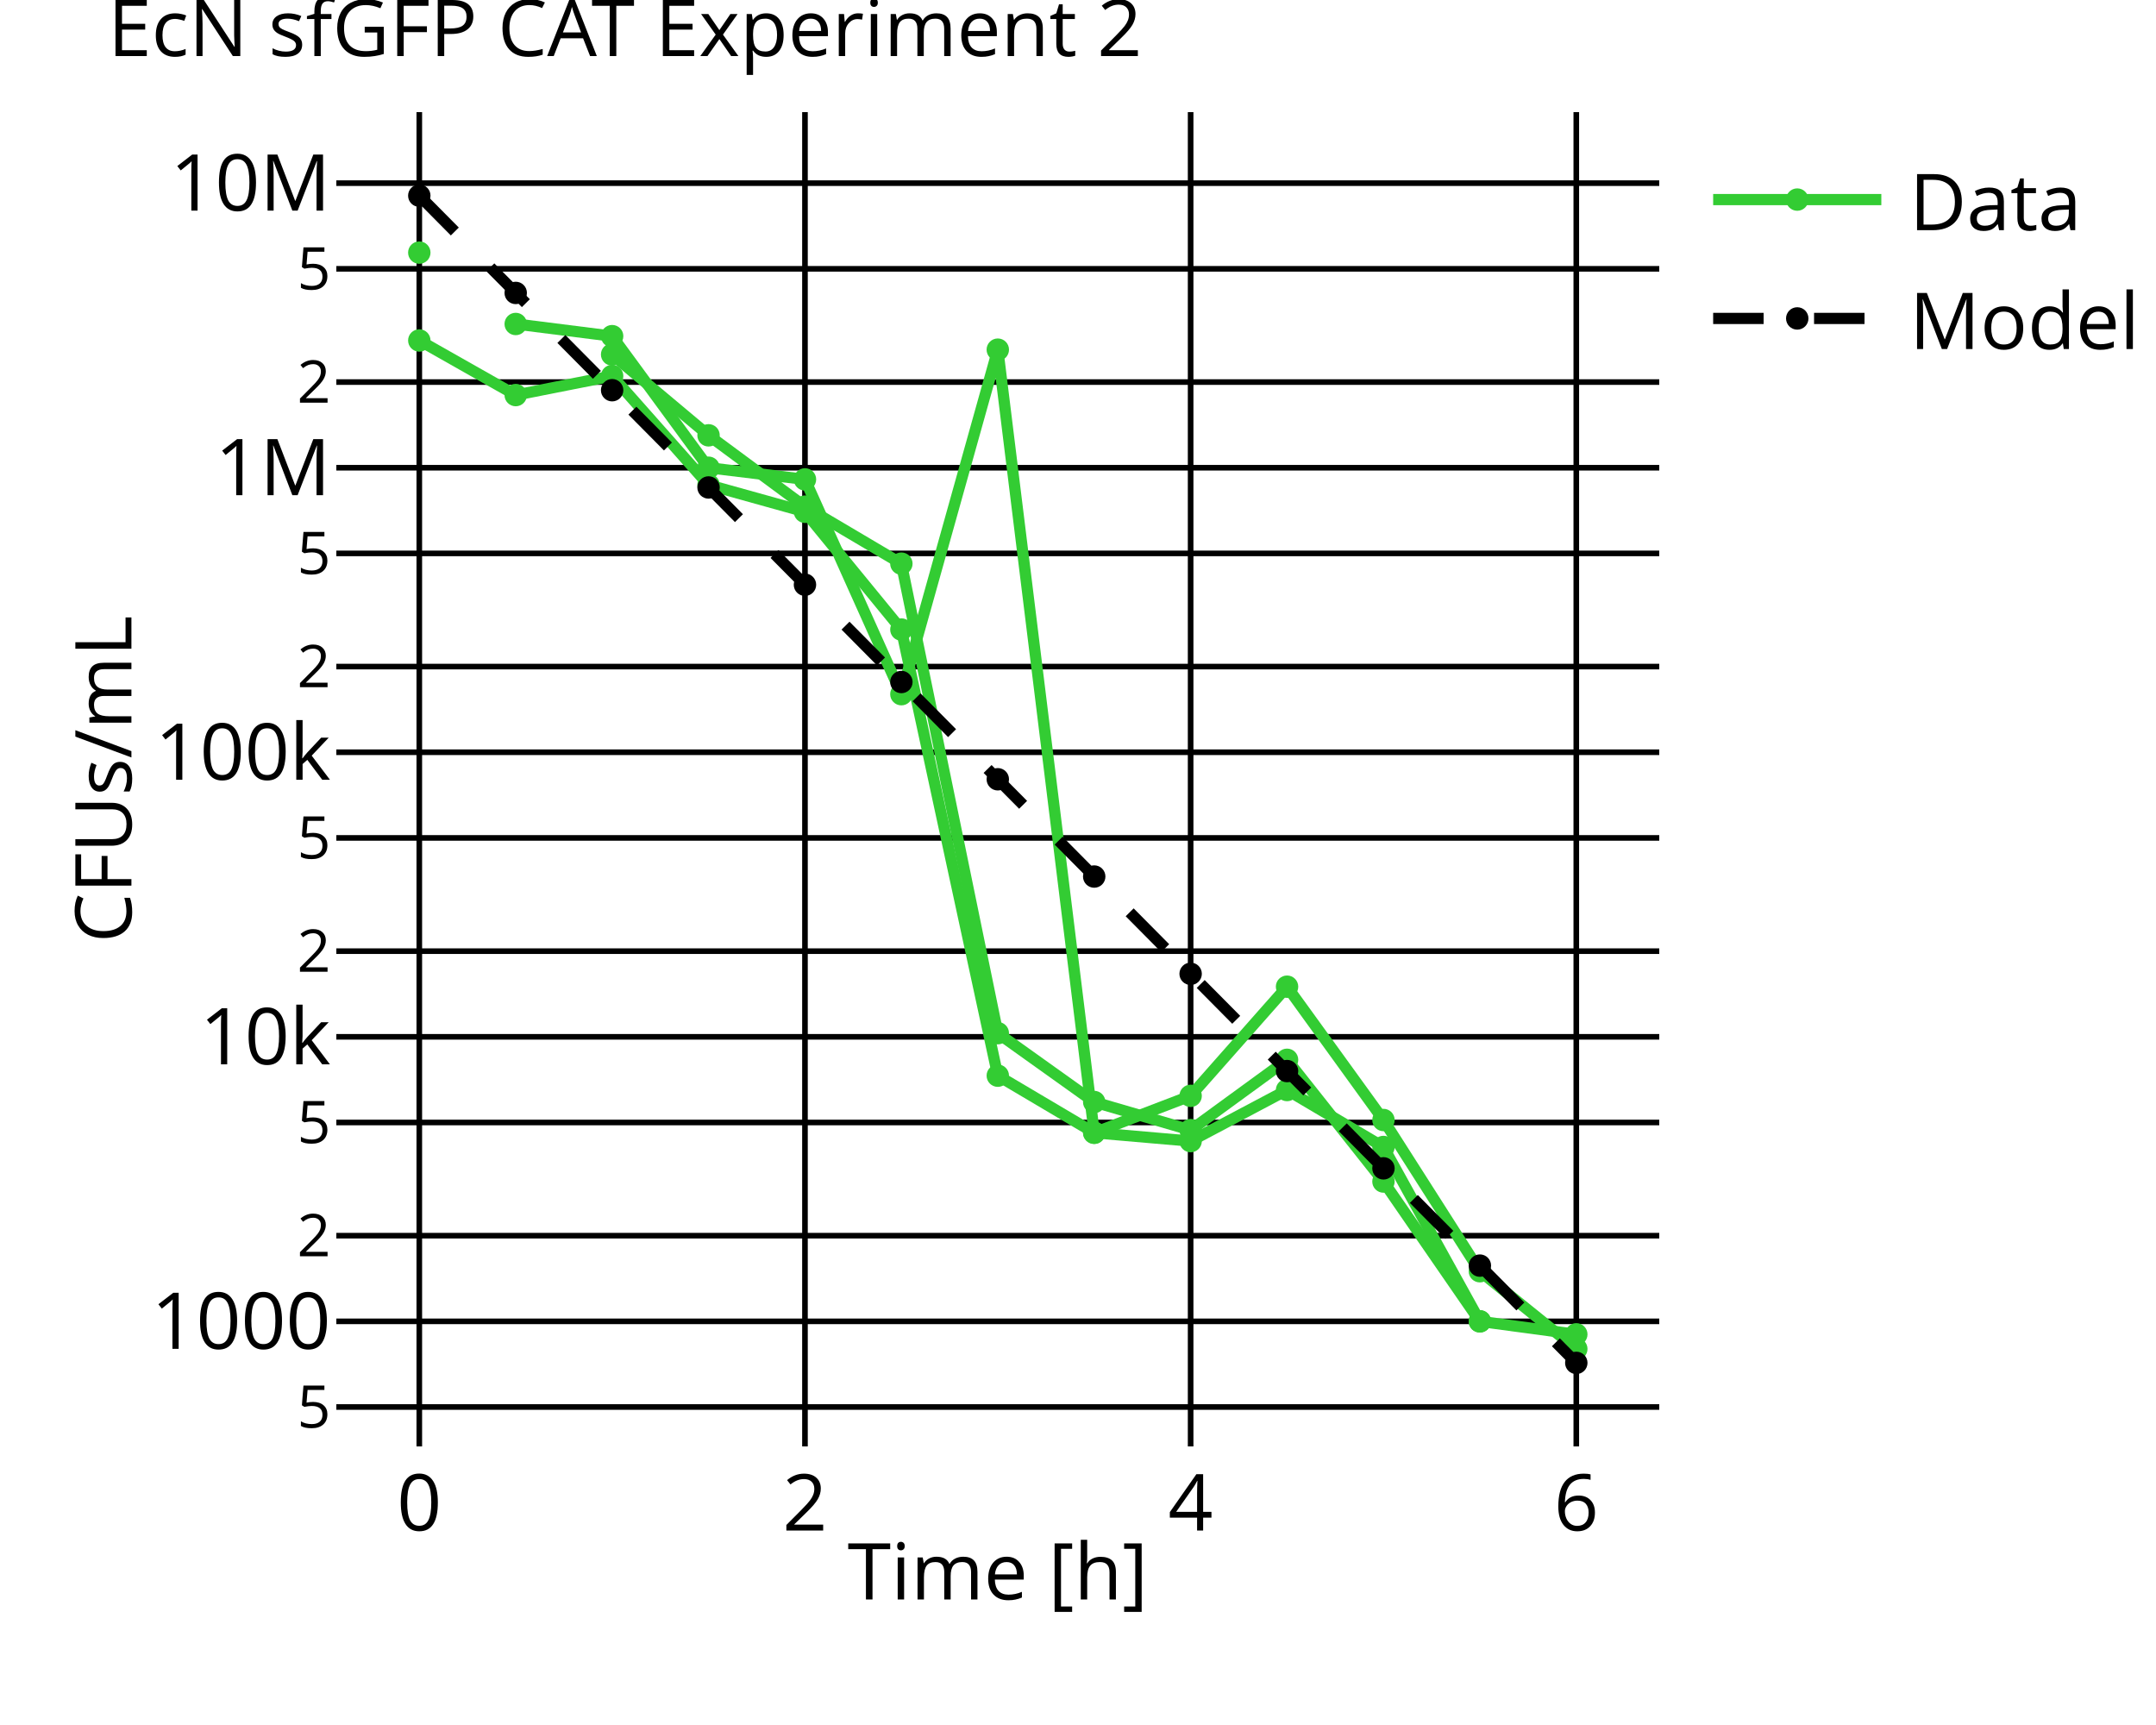
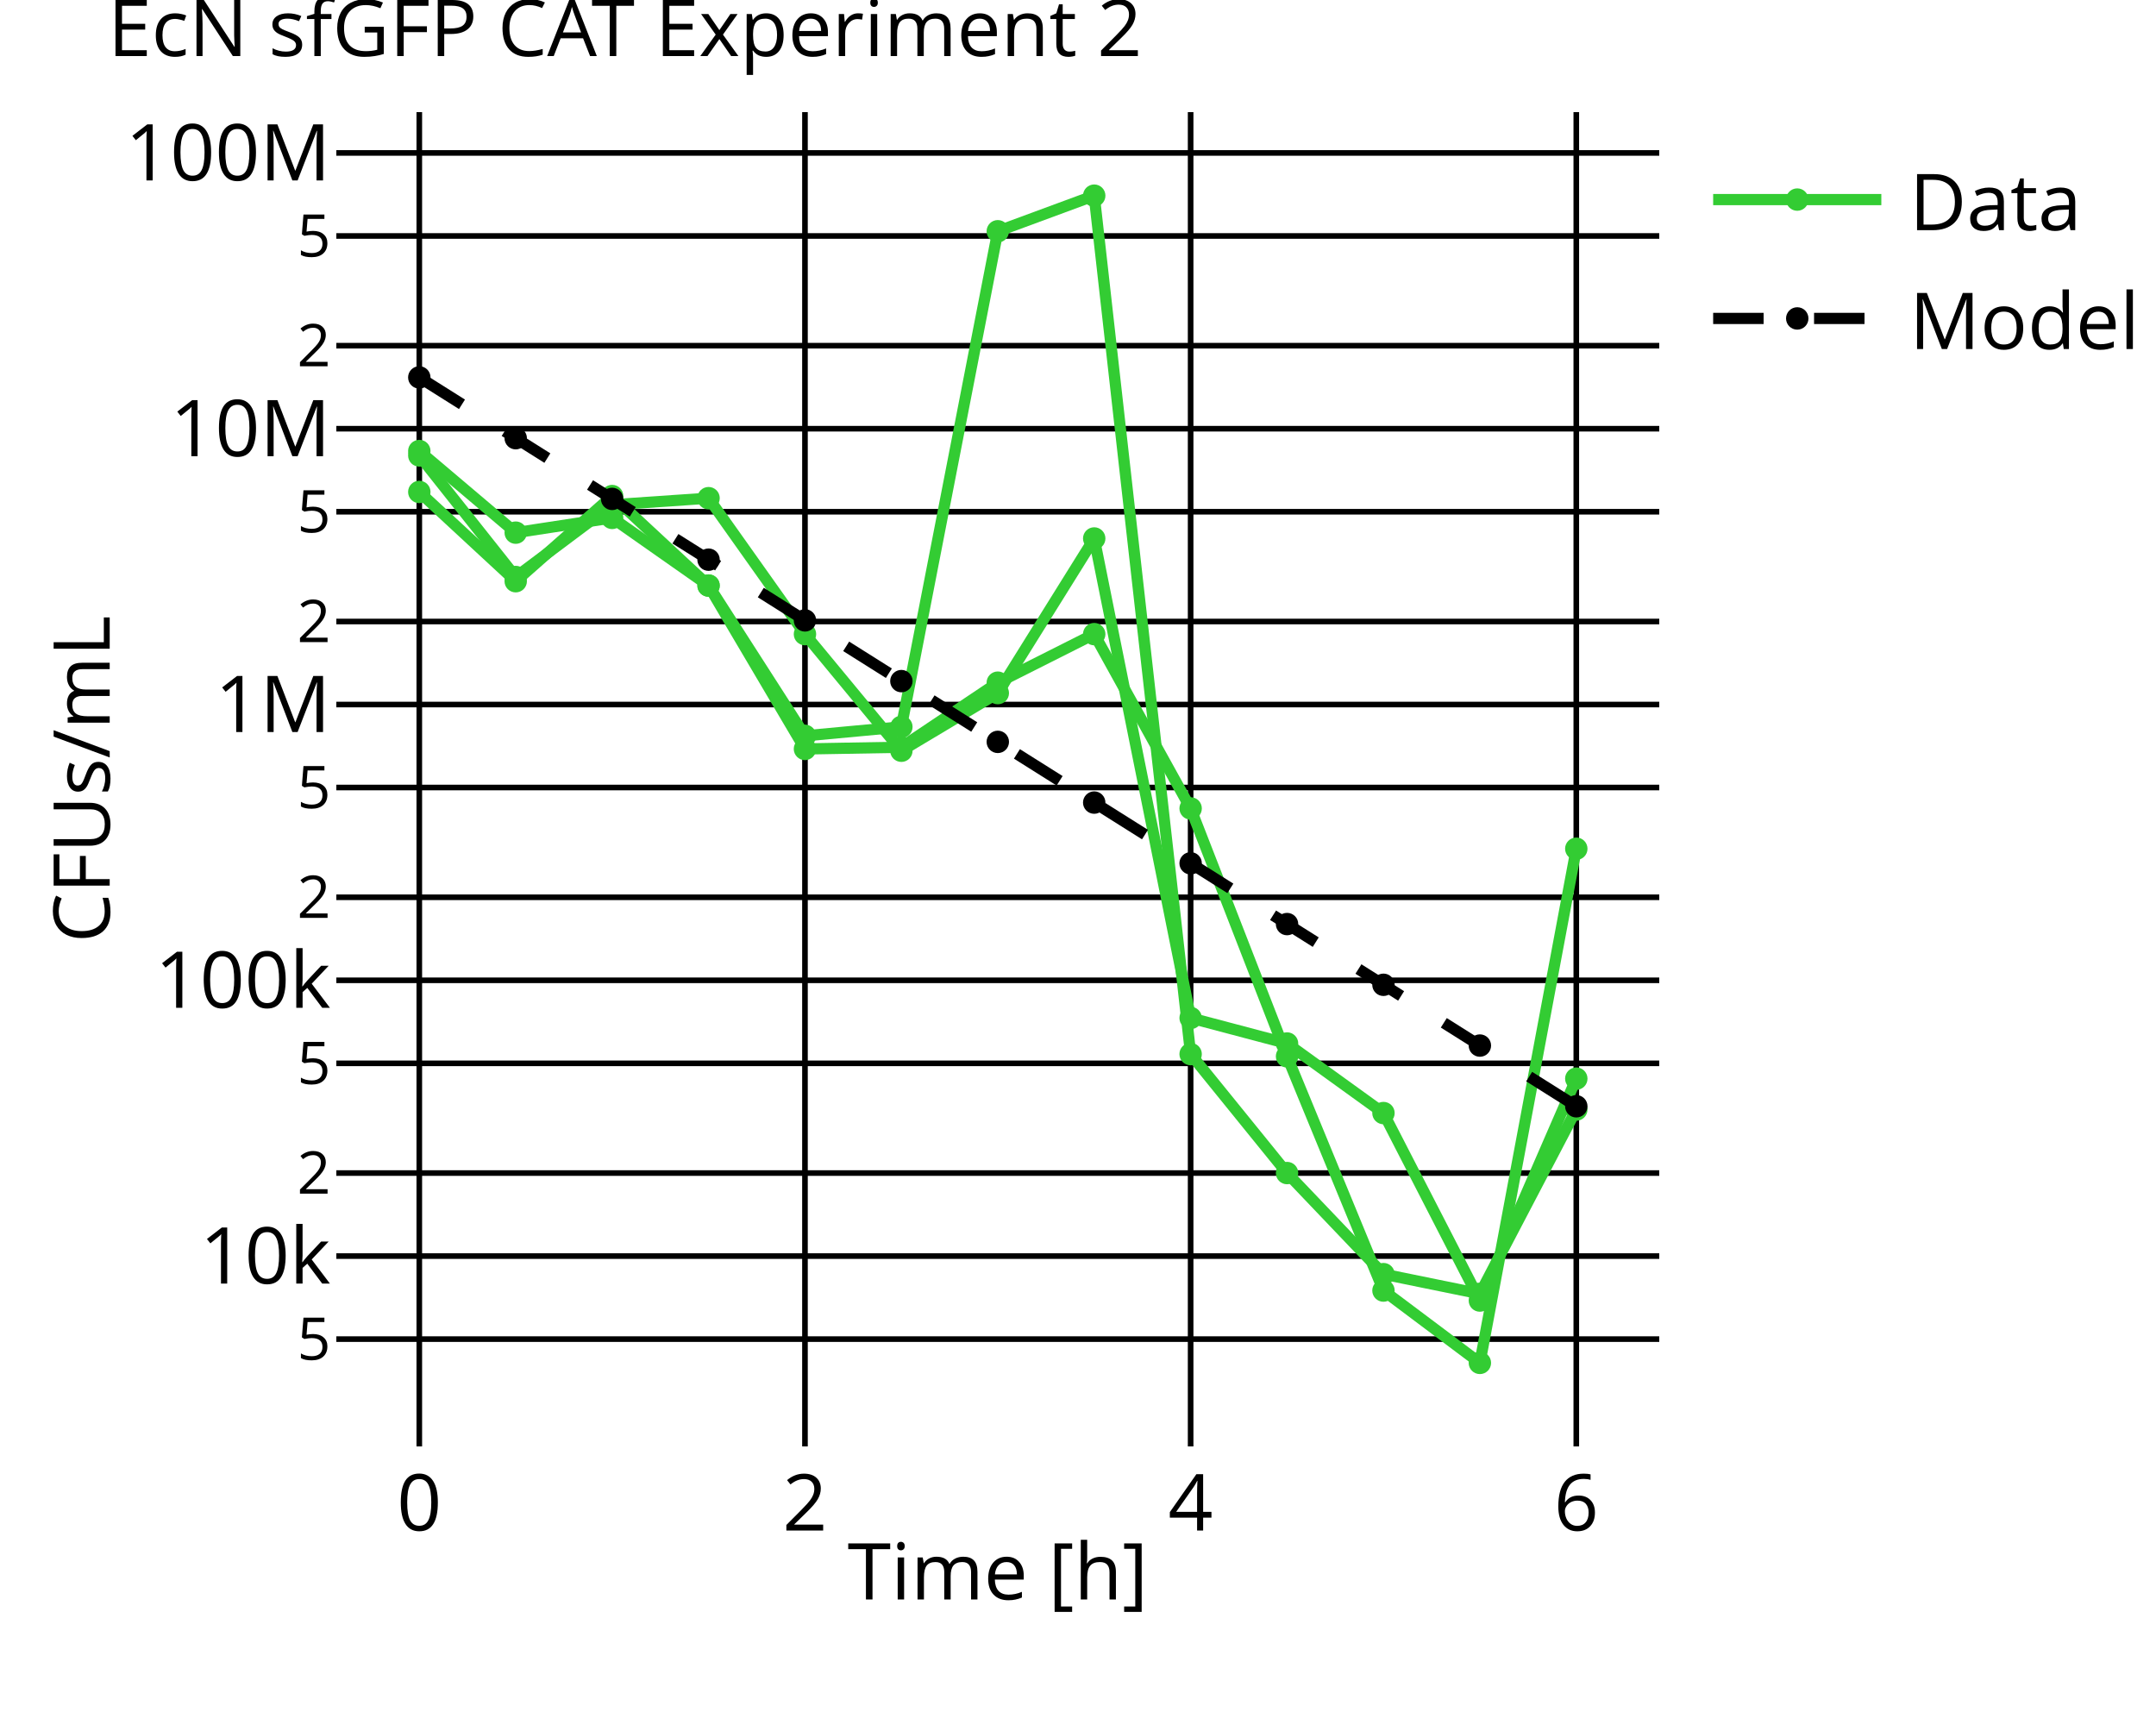
<svg xmlns="http://www.w3.org/2000/svg" class="main-svg" width="384.615" height="307.692" style="" viewBox="0 0 384.615 307.692">
  <rect x="0" y="0" width="384.615" height="307.692" style="fill: rgb(255, 255, 255); fill-opacity: 1;" />
-   <defs id="defs-144801">
+   <defs id="defs-7b6cec">
    <g class="clips">
-       <clipPath id="clip144801xyplot" class="plotclip">
+       <clipPath id="clip7b6cecxyplot" class="plotclip">
        <rect width="236" height="238" />
      </clipPath>
-       <clipPath class="axesclip" id="clip144801x">
+       <clipPath class="axesclip" id="clip7b6cecx">
        <rect x="60" y="0" width="236" height="307.692" />
      </clipPath>
-       <clipPath class="axesclip" id="clip144801y">
+       <clipPath class="axesclip" id="clip7b6cecy">
        <rect x="0" y="20" width="384.615" height="238" />
      </clipPath>
-       <clipPath class="axesclip" id="clip144801xy">
+       <clipPath class="axesclip" id="clip7b6cecxy">
        <rect x="60" y="20" width="236" height="238" />
      </clipPath>
    </g>
    <g class="gradients" />
    <g class="patterns" />
  </defs>
  <g class="bglayer" />
  <g class="layer-below">
    <g class="imagelayer" />
    <g class="shapelayer" />
  </g>
  <g class="cartesianlayer">
    <g class="subplot xy">
      <g class="layer-subplot">
        <g class="shapelayer" />
        <g class="imagelayer" />
      </g>
      <g class="minor-gridlayer">
        <g class="x" />
        <g class="y" />
      </g>
      <g class="gridlayer">
        <g class="x">
          <path class="xgrid crisp" transform="translate(143.6,0)" d="M0,20v238" style="stroke: rgb(0, 0, 0); stroke-opacity: 1; stroke-width: 1px;" />
          <path class="xgrid crisp" transform="translate(212.4,0)" d="M0,20v238" style="stroke: rgb(0, 0, 0); stroke-opacity: 1; stroke-width: 1px;" />
          <path class="xgrid crisp" transform="translate(281.2,0)" d="M0,20v238" style="stroke: rgb(0, 0, 0); stroke-opacity: 1; stroke-width: 1px;" />
        </g>
        <g class="y">
-           <path class="ygrid crisp" transform="translate(0,250.97)" d="M60,0h236" style="stroke: rgb(0, 0, 0); stroke-opacity: 1; stroke-width: 1px;" />
-           <path class="ygrid crisp" transform="translate(0,235.69)" d="M60,0h236" style="stroke: rgb(0, 0, 0); stroke-opacity: 1; stroke-width: 1px;" />
-           <path class="ygrid crisp" transform="translate(0,220.41)" d="M60,0h236" style="stroke: rgb(0, 0, 0); stroke-opacity: 1; stroke-width: 1px;" />
-           <path class="ygrid crisp" transform="translate(0,200.22)" d="M60,0h236" style="stroke: rgb(0, 0, 0); stroke-opacity: 1; stroke-width: 1px;" />
-           <path class="ygrid crisp" transform="translate(0,184.94)" d="M60,0h236" style="stroke: rgb(0, 0, 0); stroke-opacity: 1; stroke-width: 1px;" />
-           <path class="ygrid crisp" transform="translate(0,169.66)" d="M60,0h236" style="stroke: rgb(0, 0, 0); stroke-opacity: 1; stroke-width: 1px;" />
-           <path class="ygrid crisp" transform="translate(0,149.46)" d="M60,0h236" style="stroke: rgb(0, 0, 0); stroke-opacity: 1; stroke-width: 1px;" />
-           <path class="ygrid crisp" transform="translate(0,134.18)" d="M60,0h236" style="stroke: rgb(0, 0, 0); stroke-opacity: 1; stroke-width: 1px;" />
-           <path class="ygrid crisp" transform="translate(0,118.9)" d="M60,0h236" style="stroke: rgb(0, 0, 0); stroke-opacity: 1; stroke-width: 1px;" />
-           <path class="ygrid crisp" transform="translate(0,98.71)" d="M60,0h236" style="stroke: rgb(0, 0, 0); stroke-opacity: 1; stroke-width: 1px;" />
-           <path class="ygrid crisp" transform="translate(0,83.43)" d="M60,0h236" style="stroke: rgb(0, 0, 0); stroke-opacity: 1; stroke-width: 1px;" />
-           <path class="ygrid crisp" transform="translate(0,68.15)" d="M60,0h236" style="stroke: rgb(0, 0, 0); stroke-opacity: 1; stroke-width: 1px;" />
-           <path class="ygrid crisp" transform="translate(0,47.95)" d="M60,0h236" style="stroke: rgb(0, 0, 0); stroke-opacity: 1; stroke-width: 1px;" />
-           <path class="ygrid crisp" transform="translate(0,32.67)" d="M60,0h236" style="stroke: rgb(0, 0, 0); stroke-opacity: 1; stroke-width: 1px;" />
+           <path class="ygrid crisp" transform="translate(0,238.86)" d="M60,0h236" style="stroke: rgb(0, 0, 0); stroke-opacity: 1; stroke-width: 1px;" />
+           <path class="ygrid crisp" transform="translate(0,224.05)" d="M60,0h236" style="stroke: rgb(0, 0, 0); stroke-opacity: 1; stroke-width: 1px;" />
+           <path class="ygrid crisp" transform="translate(0,209.24)" d="M60,0h236" style="stroke: rgb(0, 0, 0); stroke-opacity: 1; stroke-width: 1px;" />
+           <path class="ygrid crisp" transform="translate(0,189.67)" d="M60,0h236" style="stroke: rgb(0, 0, 0); stroke-opacity: 1; stroke-width: 1px;" />
+           <path class="ygrid crisp" transform="translate(0,174.86)" d="M60,0h236" style="stroke: rgb(0, 0, 0); stroke-opacity: 1; stroke-width: 1px;" />
+           <path class="ygrid crisp" transform="translate(0,160.05)" d="M60,0h236" style="stroke: rgb(0, 0, 0); stroke-opacity: 1; stroke-width: 1px;" />
+           <path class="ygrid crisp" transform="translate(0,140.47)" d="M60,0h236" style="stroke: rgb(0, 0, 0); stroke-opacity: 1; stroke-width: 1px;" />
+           <path class="ygrid crisp" transform="translate(0,125.67)" d="M60,0h236" style="stroke: rgb(0, 0, 0); stroke-opacity: 1; stroke-width: 1px;" />
+           <path class="ygrid crisp" transform="translate(0,110.86)" d="M60,0h236" style="stroke: rgb(0, 0, 0); stroke-opacity: 1; stroke-width: 1px;" />
+           <path class="ygrid crisp" transform="translate(0,91.28)" d="M60,0h236" style="stroke: rgb(0, 0, 0); stroke-opacity: 1; stroke-width: 1px;" />
+           <path class="ygrid crisp" transform="translate(0,76.47)" d="M60,0h236" style="stroke: rgb(0, 0, 0); stroke-opacity: 1; stroke-width: 1px;" />
+           <path class="ygrid crisp" transform="translate(0,61.66)" d="M60,0h236" style="stroke: rgb(0, 0, 0); stroke-opacity: 1; stroke-width: 1px;" />
+           <path class="ygrid crisp" transform="translate(0,42.09)" d="M60,0h236" style="stroke: rgb(0, 0, 0); stroke-opacity: 1; stroke-width: 1px;" />
+           <path class="ygrid crisp" transform="translate(0,27.28)" d="M60,0h236" style="stroke: rgb(0, 0, 0); stroke-opacity: 1; stroke-width: 1px;" />
        </g>
      </g>
      <g class="zerolinelayer">
        <path class="xzl zl crisp" transform="translate(74.8,0)" d="M0,20v238" style="stroke: rgb(0, 0, 0); stroke-opacity: 1; stroke-width: 1px;" />
      </g>
      <g class="layer-between">
        <g class="shapelayer" />
        <g class="imagelayer" />
      </g>
      <path class="xlines-below" />
      <path class="ylines-below" />
      <g class="overlines-below" />
      <g class="xaxislayer-below" />
      <g class="yaxislayer-below" />
      <g class="overaxes-below" />
      <g class="overplot">
-         <g class="xy" transform="translate(60,20)" clip-path="url(#clip144801xyplot)">
+         <g class="xy" transform="translate(60,20)" clip-path="url(#clip7b6cecxyplot)">
          <g class="scatterlayer mlayer">
-             <g class="trace scatter tracef950dd" style="stroke-miterlimit: 2; opacity: 1;">
+             <g class="trace scatter trace1013b2" style="stroke-miterlimit: 2; opacity: 1;">
              <g class="fills" />
              <g class="errorbars" />
              <g class="lines">
-                 <path class="js-line" d="M32,37.79L49.2,39.96L66.4,63.43L83.6,65.51L100.8,103.82L118,42.37L135.2,182.05L152.4,175.47L169.6,156L186.8,179.78L204,206.75L221.2,220.61" style="vector-effect: none; fill: none; stroke: rgb(51, 204, 51); stroke-opacity: 1; stroke-width: 2px; opacity: 1;" />
+                 <path class="js-line" d="M14.8,60.45L32,75.01L49.2,72.38L66.4,84.45L83.6,111.25L100.8,109.65L118,21.25L135.2,14.9L152.4,168.02L169.6,189.24L186.8,207.27L204,210.78L221.2,177.91" style="vector-effect: none; fill: none; stroke: rgb(51, 204, 51); stroke-opacity: 1; stroke-width: 2px; opacity: 1;" />
              </g>
              <g class="points">
-                 <path class="point" transform="translate(32,37.79)" d="M2,0A2,2 0 1,1 0,-2A2,2 0 0,1 2,0Z" style="opacity: 1; stroke-width: 0px; fill: rgb(51, 204, 51); fill-opacity: 1;" />
-                 <path class="point" transform="translate(49.2,39.96)" d="M2,0A2,2 0 1,1 0,-2A2,2 0 0,1 2,0Z" style="opacity: 1; stroke-width: 0px; fill: rgb(51, 204, 51); fill-opacity: 1;" />
-                 <path class="point" transform="translate(66.4,63.43)" d="M2,0A2,2 0 1,1 0,-2A2,2 0 0,1 2,0Z" style="opacity: 1; stroke-width: 0px; fill: rgb(51, 204, 51); fill-opacity: 1;" />
-                 <path class="point" transform="translate(83.6,65.51)" d="M2,0A2,2 0 1,1 0,-2A2,2 0 0,1 2,0Z" style="opacity: 1; stroke-width: 0px; fill: rgb(51, 204, 51); fill-opacity: 1;" />
-                 <path class="point" transform="translate(100.8,103.82)" d="M2,0A2,2 0 1,1 0,-2A2,2 0 0,1 2,0Z" style="opacity: 1; stroke-width: 0px; fill: rgb(51, 204, 51); fill-opacity: 1;" />
-                 <path class="point" transform="translate(118,42.37)" d="M2,0A2,2 0 1,1 0,-2A2,2 0 0,1 2,0Z" style="opacity: 1; stroke-width: 0px; fill: rgb(51, 204, 51); fill-opacity: 1;" />
-                 <path class="point" transform="translate(135.2,182.05)" d="M2,0A2,2 0 1,1 0,-2A2,2 0 0,1 2,0Z" style="opacity: 1; stroke-width: 0px; fill: rgb(51, 204, 51); fill-opacity: 1;" />
-                 <path class="point" transform="translate(152.4,175.47)" d="M2,0A2,2 0 1,1 0,-2A2,2 0 0,1 2,0Z" style="opacity: 1; stroke-width: 0px; fill: rgb(51, 204, 51); fill-opacity: 1;" />
-                 <path class="point" transform="translate(169.6,156)" d="M2,0A2,2 0 1,1 0,-2A2,2 0 0,1 2,0Z" style="opacity: 1; stroke-width: 0px; fill: rgb(51, 204, 51); fill-opacity: 1;" />
-                 <path class="point" transform="translate(186.8,179.78)" d="M2,0A2,2 0 1,1 0,-2A2,2 0 0,1 2,0Z" style="opacity: 1; stroke-width: 0px; fill: rgb(51, 204, 51); fill-opacity: 1;" />
-                 <path class="point" transform="translate(204,206.75)" d="M2,0A2,2 0 1,1 0,-2A2,2 0 0,1 2,0Z" style="opacity: 1; stroke-width: 0px; fill: rgb(51, 204, 51); fill-opacity: 1;" />
-                 <path class="point" transform="translate(221.2,220.61)" d="M2,0A2,2 0 1,1 0,-2A2,2 0 0,1 2,0Z" style="opacity: 1; stroke-width: 0px; fill: rgb(51, 204, 51); fill-opacity: 1;" />
+                 <path class="point" transform="translate(14.8,60.45)" d="M2,0A2,2 0 1,1 0,-2A2,2 0 0,1 2,0Z" style="opacity: 1; stroke-width: 0px; fill: rgb(51, 204, 51); fill-opacity: 1;" />
+                 <path class="point" transform="translate(32,75.01)" d="M2,0A2,2 0 1,1 0,-2A2,2 0 0,1 2,0Z" style="opacity: 1; stroke-width: 0px; fill: rgb(51, 204, 51); fill-opacity: 1;" />
+                 <path class="point" transform="translate(49.2,72.38)" d="M2,0A2,2 0 1,1 0,-2A2,2 0 0,1 2,0Z" style="opacity: 1; stroke-width: 0px; fill: rgb(51, 204, 51); fill-opacity: 1;" />
+                 <path class="point" transform="translate(66.4,84.45)" d="M2,0A2,2 0 1,1 0,-2A2,2 0 0,1 2,0Z" style="opacity: 1; stroke-width: 0px; fill: rgb(51, 204, 51); fill-opacity: 1;" />
+                 <path class="point" transform="translate(83.6,111.25)" d="M2,0A2,2 0 1,1 0,-2A2,2 0 0,1 2,0Z" style="opacity: 1; stroke-width: 0px; fill: rgb(51, 204, 51); fill-opacity: 1;" />
+                 <path class="point" transform="translate(100.8,109.65)" d="M2,0A2,2 0 1,1 0,-2A2,2 0 0,1 2,0Z" style="opacity: 1; stroke-width: 0px; fill: rgb(51, 204, 51); fill-opacity: 1;" />
+                 <path class="point" transform="translate(118,21.25)" d="M2,0A2,2 0 1,1 0,-2A2,2 0 0,1 2,0Z" style="opacity: 1; stroke-width: 0px; fill: rgb(51, 204, 51); fill-opacity: 1;" />
+                 <path class="point" transform="translate(135.2,14.9)" d="M2,0A2,2 0 1,1 0,-2A2,2 0 0,1 2,0Z" style="opacity: 1; stroke-width: 0px; fill: rgb(51, 204, 51); fill-opacity: 1;" />
+                 <path class="point" transform="translate(152.4,168.02)" d="M2,0A2,2 0 1,1 0,-2A2,2 0 0,1 2,0Z" style="opacity: 1; stroke-width: 0px; fill: rgb(51, 204, 51); fill-opacity: 1;" />
+                 <path class="point" transform="translate(169.6,189.24)" d="M2,0A2,2 0 1,1 0,-2A2,2 0 0,1 2,0Z" style="opacity: 1; stroke-width: 0px; fill: rgb(51, 204, 51); fill-opacity: 1;" />
+                 <path class="point" transform="translate(186.8,207.27)" d="M2,0A2,2 0 1,1 0,-2A2,2 0 0,1 2,0Z" style="opacity: 1; stroke-width: 0px; fill: rgb(51, 204, 51); fill-opacity: 1;" />
+                 <path class="point" transform="translate(204,210.78)" d="M2,0A2,2 0 1,1 0,-2A2,2 0 0,1 2,0Z" style="opacity: 1; stroke-width: 0px; fill: rgb(51, 204, 51); fill-opacity: 1;" />
+                 <path class="point" transform="translate(221.2,177.91)" d="M2,0A2,2 0 1,1 0,-2A2,2 0 0,1 2,0Z" style="opacity: 1; stroke-width: 0px; fill: rgb(51, 204, 51); fill-opacity: 1;" />
              </g>
              <g class="text" />
            </g>
-             <g class="trace scatter trace0cf4a9" style="stroke-miterlimit: 2; opacity: 1;">
+             <g class="trace scatter trace5e6d16" style="stroke-miterlimit: 2; opacity: 1;">
              <g class="fills" />
              <g class="errorbars" />
              <g class="lines">
-                 <path class="js-line" d="M14.8,40.73L32,50.47L49.2,47.07L66.4,66.5L83.6,71.29L100.8,92.29L118,171.87L135.2,182.05L152.4,183.54L169.6,174.43L186.8,184.59L204,215.69" style="vector-effect: none; fill: none; stroke: rgb(51, 204, 51); stroke-opacity: 1; stroke-width: 2px; opacity: 1;" />
+                 <path class="js-line" d="M14.8,61.24L32,82.92L49.2,70.04L66.4,68.86L83.6,93.11L100.8,113.91L118,103.63L135.2,76.05L152.4,161.58L169.6,166.13L186.8,178.54L204,211.98L221.2,172.4" style="vector-effect: none; fill: none; stroke: rgb(51, 204, 51); stroke-opacity: 1; stroke-width: 2px; opacity: 1;" />
              </g>
              <g class="points">
-                 <path class="point" transform="translate(14.8,40.73)" d="M2,0A2,2 0 1,1 0,-2A2,2 0 0,1 2,0Z" style="opacity: 1; stroke-width: 0px; fill: rgb(51, 204, 51); fill-opacity: 1;" />
-                 <path class="point" transform="translate(32,50.47)" d="M2,0A2,2 0 1,1 0,-2A2,2 0 0,1 2,0Z" style="opacity: 1; stroke-width: 0px; fill: rgb(51, 204, 51); fill-opacity: 1;" />
-                 <path class="point" transform="translate(49.2,47.07)" d="M2,0A2,2 0 1,1 0,-2A2,2 0 0,1 2,0Z" style="opacity: 1; stroke-width: 0px; fill: rgb(51, 204, 51); fill-opacity: 1;" />
-                 <path class="point" transform="translate(66.4,66.5)" d="M2,0A2,2 0 1,1 0,-2A2,2 0 0,1 2,0Z" style="opacity: 1; stroke-width: 0px; fill: rgb(51, 204, 51); fill-opacity: 1;" />
-                 <path class="point" transform="translate(83.6,71.29)" d="M2,0A2,2 0 1,1 0,-2A2,2 0 0,1 2,0Z" style="opacity: 1; stroke-width: 0px; fill: rgb(51, 204, 51); fill-opacity: 1;" />
-                 <path class="point" transform="translate(100.8,92.29)" d="M2,0A2,2 0 1,1 0,-2A2,2 0 0,1 2,0Z" style="opacity: 1; stroke-width: 0px; fill: rgb(51, 204, 51); fill-opacity: 1;" />
-                 <path class="point" transform="translate(118,171.87)" d="M2,0A2,2 0 1,1 0,-2A2,2 0 0,1 2,0Z" style="opacity: 1; stroke-width: 0px; fill: rgb(51, 204, 51); fill-opacity: 1;" />
-                 <path class="point" transform="translate(135.2,182.05)" d="M2,0A2,2 0 1,1 0,-2A2,2 0 0,1 2,0Z" style="opacity: 1; stroke-width: 0px; fill: rgb(51, 204, 51); fill-opacity: 1;" />
-                 <path class="point" transform="translate(152.4,183.54)" d="M2,0A2,2 0 1,1 0,-2A2,2 0 0,1 2,0Z" style="opacity: 1; stroke-width: 0px; fill: rgb(51, 204, 51); fill-opacity: 1;" />
-                 <path class="point" transform="translate(169.6,174.43)" d="M2,0A2,2 0 1,1 0,-2A2,2 0 0,1 2,0Z" style="opacity: 1; stroke-width: 0px; fill: rgb(51, 204, 51); fill-opacity: 1;" />
-                 <path class="point" transform="translate(186.8,184.59)" d="M2,0A2,2 0 1,1 0,-2A2,2 0 0,1 2,0Z" style="opacity: 1; stroke-width: 0px; fill: rgb(51, 204, 51); fill-opacity: 1;" />
-                 <path class="point" transform="translate(204,215.69)" d="M2,0A2,2 0 1,1 0,-2A2,2 0 0,1 2,0Z" style="opacity: 1; stroke-width: 0px; fill: rgb(51, 204, 51); fill-opacity: 1;" />
+                 <path class="point" transform="translate(14.8,61.24)" d="M2,0A2,2 0 1,1 0,-2A2,2 0 0,1 2,0Z" style="opacity: 1; stroke-width: 0px; fill: rgb(51, 204, 51); fill-opacity: 1;" />
+                 <path class="point" transform="translate(32,82.92)" d="M2,0A2,2 0 1,1 0,-2A2,2 0 0,1 2,0Z" style="opacity: 1; stroke-width: 0px; fill: rgb(51, 204, 51); fill-opacity: 1;" />
+                 <path class="point" transform="translate(49.2,70.04)" d="M2,0A2,2 0 1,1 0,-2A2,2 0 0,1 2,0Z" style="opacity: 1; stroke-width: 0px; fill: rgb(51, 204, 51); fill-opacity: 1;" />
+                 <path class="point" transform="translate(66.4,68.86)" d="M2,0A2,2 0 1,1 0,-2A2,2 0 0,1 2,0Z" style="opacity: 1; stroke-width: 0px; fill: rgb(51, 204, 51); fill-opacity: 1;" />
+                 <path class="point" transform="translate(83.6,93.11)" d="M2,0A2,2 0 1,1 0,-2A2,2 0 0,1 2,0Z" style="opacity: 1; stroke-width: 0px; fill: rgb(51, 204, 51); fill-opacity: 1;" />
+                 <path class="point" transform="translate(100.8,113.91)" d="M2,0A2,2 0 1,1 0,-2A2,2 0 0,1 2,0Z" style="opacity: 1; stroke-width: 0px; fill: rgb(51, 204, 51); fill-opacity: 1;" />
+                 <path class="point" transform="translate(118,103.63)" d="M2,0A2,2 0 1,1 0,-2A2,2 0 0,1 2,0Z" style="opacity: 1; stroke-width: 0px; fill: rgb(51, 204, 51); fill-opacity: 1;" />
+                 <path class="point" transform="translate(135.2,76.05)" d="M2,0A2,2 0 1,1 0,-2A2,2 0 0,1 2,0Z" style="opacity: 1; stroke-width: 0px; fill: rgb(51, 204, 51); fill-opacity: 1;" />
+                 <path class="point" transform="translate(152.4,161.58)" d="M2,0A2,2 0 1,1 0,-2A2,2 0 0,1 2,0Z" style="opacity: 1; stroke-width: 0px; fill: rgb(51, 204, 51); fill-opacity: 1;" />
+                 <path class="point" transform="translate(169.6,166.13)" d="M2,0A2,2 0 1,1 0,-2A2,2 0 0,1 2,0Z" style="opacity: 1; stroke-width: 0px; fill: rgb(51, 204, 51); fill-opacity: 1;" />
+                 <path class="point" transform="translate(186.8,178.54)" d="M2,0A2,2 0 1,1 0,-2A2,2 0 0,1 2,0Z" style="opacity: 1; stroke-width: 0px; fill: rgb(51, 204, 51); fill-opacity: 1;" />
+                 <path class="point" transform="translate(204,211.98)" d="M2,0A2,2 0 1,1 0,-2A2,2 0 0,1 2,0Z" style="opacity: 1; stroke-width: 0px; fill: rgb(51, 204, 51); fill-opacity: 1;" />
+                 <path class="point" transform="translate(221.2,172.4)" d="M2,0A2,2 0 1,1 0,-2A2,2 0 0,1 2,0Z" style="opacity: 1; stroke-width: 0px; fill: rgb(51, 204, 51); fill-opacity: 1;" />
              </g>
              <g class="text" />
            </g>
-             <g class="trace scatter trace5af29b" style="stroke-miterlimit: 2; opacity: 1;">
+             <g class="trace scatter traceb95fb5" style="stroke-miterlimit: 2; opacity: 1;">
              <g class="fills" />
              <g class="errorbars" />
              <g class="lines">
-                 <path class="js-line" d="M14.8,25.06" style="vector-effect: none; fill: none; stroke: rgb(51, 204, 51); stroke-opacity: 1; stroke-width: 2px; opacity: 1;" />
-                 <path class="js-line" d="M49.2,43.23L66.4,57.65L83.6,70.37L100.8,80.54L118,164.29L135.2,176.57L152.4,181.58L169.6,169.04L186.8,190.75L204,215.69L221.2,218.01" style="vector-effect: none; fill: none; stroke: rgb(51, 204, 51); stroke-opacity: 1; stroke-width: 2px; opacity: 1;" />
+                 <path class="js-line" d="M14.8,67.75L32,83.67L49.2,68.48L66.4,84.45L83.6,113.59L100.8,113.29L118,101.77L135.2,93.11L152.4,124.2L169.6,168.42L186.8,210.2L204,223.1L221.2,131.39" style="vector-effect: none; fill: none; stroke: rgb(51, 204, 51); stroke-opacity: 1; stroke-width: 2px; opacity: 1;" />
              </g>
              <g class="points">
-                 <path class="point" transform="translate(14.8,25.06)" d="M2,0A2,2 0 1,1 0,-2A2,2 0 0,1 2,0Z" style="opacity: 1; stroke-width: 0px; fill: rgb(51, 204, 51); fill-opacity: 1;" />
-                 <path class="point" transform="translate(49.2,43.23)" d="M2,0A2,2 0 1,1 0,-2A2,2 0 0,1 2,0Z" style="opacity: 1; stroke-width: 0px; fill: rgb(51, 204, 51); fill-opacity: 1;" />
-                 <path class="point" transform="translate(66.4,57.65)" d="M2,0A2,2 0 1,1 0,-2A2,2 0 0,1 2,0Z" style="opacity: 1; stroke-width: 0px; fill: rgb(51, 204, 51); fill-opacity: 1;" />
-                 <path class="point" transform="translate(83.6,70.37)" d="M2,0A2,2 0 1,1 0,-2A2,2 0 0,1 2,0Z" style="opacity: 1; stroke-width: 0px; fill: rgb(51, 204, 51); fill-opacity: 1;" />
-                 <path class="point" transform="translate(100.8,80.54)" d="M2,0A2,2 0 1,1 0,-2A2,2 0 0,1 2,0Z" style="opacity: 1; stroke-width: 0px; fill: rgb(51, 204, 51); fill-opacity: 1;" />
-                 <path class="point" transform="translate(118,164.29)" d="M2,0A2,2 0 1,1 0,-2A2,2 0 0,1 2,0Z" style="opacity: 1; stroke-width: 0px; fill: rgb(51, 204, 51); fill-opacity: 1;" />
-                 <path class="point" transform="translate(135.2,176.57)" d="M2,0A2,2 0 1,1 0,-2A2,2 0 0,1 2,0Z" style="opacity: 1; stroke-width: 0px; fill: rgb(51, 204, 51); fill-opacity: 1;" />
-                 <path class="point" transform="translate(152.4,181.58)" d="M2,0A2,2 0 1,1 0,-2A2,2 0 0,1 2,0Z" style="opacity: 1; stroke-width: 0px; fill: rgb(51, 204, 51); fill-opacity: 1;" />
-                 <path class="point" transform="translate(169.6,169.04)" d="M2,0A2,2 0 1,1 0,-2A2,2 0 0,1 2,0Z" style="opacity: 1; stroke-width: 0px; fill: rgb(51, 204, 51); fill-opacity: 1;" />
-                 <path class="point" transform="translate(186.8,190.75)" d="M2,0A2,2 0 1,1 0,-2A2,2 0 0,1 2,0Z" style="opacity: 1; stroke-width: 0px; fill: rgb(51, 204, 51); fill-opacity: 1;" />
-                 <path class="point" transform="translate(204,215.69)" d="M2,0A2,2 0 1,1 0,-2A2,2 0 0,1 2,0Z" style="opacity: 1; stroke-width: 0px; fill: rgb(51, 204, 51); fill-opacity: 1;" />
-                 <path class="point" transform="translate(221.2,218.01)" d="M2,0A2,2 0 1,1 0,-2A2,2 0 0,1 2,0Z" style="opacity: 1; stroke-width: 0px; fill: rgb(51, 204, 51); fill-opacity: 1;" />
+                 <path class="point" transform="translate(14.8,67.75)" d="M2,0A2,2 0 1,1 0,-2A2,2 0 0,1 2,0Z" style="opacity: 1; stroke-width: 0px; fill: rgb(51, 204, 51); fill-opacity: 1;" />
+                 <path class="point" transform="translate(32,83.67)" d="M2,0A2,2 0 1,1 0,-2A2,2 0 0,1 2,0Z" style="opacity: 1; stroke-width: 0px; fill: rgb(51, 204, 51); fill-opacity: 1;" />
+                 <path class="point" transform="translate(49.2,68.48)" d="M2,0A2,2 0 1,1 0,-2A2,2 0 0,1 2,0Z" style="opacity: 1; stroke-width: 0px; fill: rgb(51, 204, 51); fill-opacity: 1;" />
+                 <path class="point" transform="translate(66.4,84.45)" d="M2,0A2,2 0 1,1 0,-2A2,2 0 0,1 2,0Z" style="opacity: 1; stroke-width: 0px; fill: rgb(51, 204, 51); fill-opacity: 1;" />
+                 <path class="point" transform="translate(83.6,113.59)" d="M2,0A2,2 0 1,1 0,-2A2,2 0 0,1 2,0Z" style="opacity: 1; stroke-width: 0px; fill: rgb(51, 204, 51); fill-opacity: 1;" />
+                 <path class="point" transform="translate(100.8,113.29)" d="M2,0A2,2 0 1,1 0,-2A2,2 0 0,1 2,0Z" style="opacity: 1; stroke-width: 0px; fill: rgb(51, 204, 51); fill-opacity: 1;" />
+                 <path class="point" transform="translate(118,101.77)" d="M2,0A2,2 0 1,1 0,-2A2,2 0 0,1 2,0Z" style="opacity: 1; stroke-width: 0px; fill: rgb(51, 204, 51); fill-opacity: 1;" />
+                 <path class="point" transform="translate(135.2,93.11)" d="M2,0A2,2 0 1,1 0,-2A2,2 0 0,1 2,0Z" style="opacity: 1; stroke-width: 0px; fill: rgb(51, 204, 51); fill-opacity: 1;" />
+                 <path class="point" transform="translate(152.4,124.2)" d="M2,0A2,2 0 1,1 0,-2A2,2 0 0,1 2,0Z" style="opacity: 1; stroke-width: 0px; fill: rgb(51, 204, 51); fill-opacity: 1;" />
+                 <path class="point" transform="translate(169.6,168.42)" d="M2,0A2,2 0 1,1 0,-2A2,2 0 0,1 2,0Z" style="opacity: 1; stroke-width: 0px; fill: rgb(51, 204, 51); fill-opacity: 1;" />
+                 <path class="point" transform="translate(186.8,210.2)" d="M2,0A2,2 0 1,1 0,-2A2,2 0 0,1 2,0Z" style="opacity: 1; stroke-width: 0px; fill: rgb(51, 204, 51); fill-opacity: 1;" />
+                 <path class="point" transform="translate(204,223.1)" d="M2,0A2,2 0 1,1 0,-2A2,2 0 0,1 2,0Z" style="opacity: 1; stroke-width: 0px; fill: rgb(51, 204, 51); fill-opacity: 1;" />
+                 <path class="point" transform="translate(221.2,131.39)" d="M2,0A2,2 0 1,1 0,-2A2,2 0 0,1 2,0Z" style="opacity: 1; stroke-width: 0px; fill: rgb(51, 204, 51); fill-opacity: 1;" />
              </g>
              <g class="text" />
            </g>
-             <g class="trace scatter tracea2d23b" style="stroke-miterlimit: 2; opacity: 1;">
+             <g class="trace scatter trace8974b8" style="stroke-miterlimit: 2; opacity: 1;">
              <g class="fills" />
              <g class="errorbars" />
              <g class="lines">
-                 <path class="js-line" d="M14.8,14.9L221.2,223.1" style="vector-effect: none; fill: none; stroke: rgb(0, 0, 0); stroke-opacity: 1; stroke-dasharray: 9px, 9px; stroke-width: 2px; opacity: 1;" />
+                 <path class="js-line" d="M14.8,47.32L221.2,177.33" style="vector-effect: none; fill: none; stroke: rgb(0, 0, 0); stroke-opacity: 1; stroke-dasharray: 9px, 9px; stroke-width: 2px; opacity: 1;" />
              </g>
              <g class="points">
-                 <path class="point" transform="translate(14.8,14.9)" d="M2,0A2,2 0 1,1 0,-2A2,2 0 0,1 2,0Z" style="opacity: 1; stroke-width: 0px; fill: rgb(0, 0, 0); fill-opacity: 1;" />
-                 <path class="point" transform="translate(32,32.25)" d="M2,0A2,2 0 1,1 0,-2A2,2 0 0,1 2,0Z" style="opacity: 1; stroke-width: 0px; fill: rgb(0, 0, 0); fill-opacity: 1;" />
-                 <path class="point" transform="translate(49.2,49.6)" d="M2,0A2,2 0 1,1 0,-2A2,2 0 0,1 2,0Z" style="opacity: 1; stroke-width: 0px; fill: rgb(0, 0, 0); fill-opacity: 1;" />
-                 <path class="point" transform="translate(66.4,66.95)" d="M2,0A2,2 0 1,1 0,-2A2,2 0 0,1 2,0Z" style="opacity: 1; stroke-width: 0px; fill: rgb(0, 0, 0); fill-opacity: 1;" />
-                 <path class="point" transform="translate(83.6,84.3)" d="M2,0A2,2 0 1,1 0,-2A2,2 0 0,1 2,0Z" style="opacity: 1; stroke-width: 0px; fill: rgb(0, 0, 0); fill-opacity: 1;" />
-                 <path class="point" transform="translate(100.8,101.65)" d="M2,0A2,2 0 1,1 0,-2A2,2 0 0,1 2,0Z" style="opacity: 1; stroke-width: 0px; fill: rgb(0, 0, 0); fill-opacity: 1;" />
-                 <path class="point" transform="translate(118,119)" d="M2,0A2,2 0 1,1 0,-2A2,2 0 0,1 2,0Z" style="opacity: 1; stroke-width: 0px; fill: rgb(0, 0, 0); fill-opacity: 1;" />
-                 <path class="point" transform="translate(135.2,136.35)" d="M2,0A2,2 0 1,1 0,-2A2,2 0 0,1 2,0Z" style="opacity: 1; stroke-width: 0px; fill: rgb(0, 0, 0); fill-opacity: 1;" />
-                 <path class="point" transform="translate(152.4,153.7)" d="M2,0A2,2 0 1,1 0,-2A2,2 0 0,1 2,0Z" style="opacity: 1; stroke-width: 0px; fill: rgb(0, 0, 0); fill-opacity: 1;" />
-                 <path class="point" transform="translate(169.6,171.05)" d="M2,0A2,2 0 1,1 0,-2A2,2 0 0,1 2,0Z" style="opacity: 1; stroke-width: 0px; fill: rgb(0, 0, 0); fill-opacity: 1;" />
-                 <path class="point" transform="translate(186.8,188.4)" d="M2,0A2,2 0 1,1 0,-2A2,2 0 0,1 2,0Z" style="opacity: 1; stroke-width: 0px; fill: rgb(0, 0, 0); fill-opacity: 1;" />
-                 <path class="point" transform="translate(204,205.75)" d="M2,0A2,2 0 1,1 0,-2A2,2 0 0,1 2,0Z" style="opacity: 1; stroke-width: 0px; fill: rgb(0, 0, 0); fill-opacity: 1;" />
-                 <path class="point" transform="translate(221.2,223.1)" d="M2,0A2,2 0 1,1 0,-2A2,2 0 0,1 2,0Z" style="opacity: 1; stroke-width: 0px; fill: rgb(0, 0, 0); fill-opacity: 1;" />
+                 <path class="point" transform="translate(14.8,47.32)" d="M2,0A2,2 0 1,1 0,-2A2,2 0 0,1 2,0Z" style="opacity: 1; stroke-width: 0px; fill: rgb(0, 0, 0); fill-opacity: 1;" />
+                 <path class="point" transform="translate(32,58.16)" d="M2,0A2,2 0 1,1 0,-2A2,2 0 0,1 2,0Z" style="opacity: 1; stroke-width: 0px; fill: rgb(0, 0, 0); fill-opacity: 1;" />
+                 <path class="point" transform="translate(49.2,68.99)" d="M2,0A2,2 0 1,1 0,-2A2,2 0 0,1 2,0Z" style="opacity: 1; stroke-width: 0px; fill: rgb(0, 0, 0); fill-opacity: 1;" />
+                 <path class="point" transform="translate(66.4,79.83)" d="M2,0A2,2 0 1,1 0,-2A2,2 0 0,1 2,0Z" style="opacity: 1; stroke-width: 0px; fill: rgb(0, 0, 0); fill-opacity: 1;" />
+                 <path class="point" transform="translate(83.6,90.66)" d="M2,0A2,2 0 1,1 0,-2A2,2 0 0,1 2,0Z" style="opacity: 1; stroke-width: 0px; fill: rgb(0, 0, 0); fill-opacity: 1;" />
+                 <path class="point" transform="translate(100.8,101.49)" d="M2,0A2,2 0 1,1 0,-2A2,2 0 0,1 2,0Z" style="opacity: 1; stroke-width: 0px; fill: rgb(0, 0, 0); fill-opacity: 1;" />
+                 <path class="point" transform="translate(118,112.33)" d="M2,0A2,2 0 1,1 0,-2A2,2 0 0,1 2,0Z" style="opacity: 1; stroke-width: 0px; fill: rgb(0, 0, 0); fill-opacity: 1;" />
+                 <path class="point" transform="translate(135.2,123.16)" d="M2,0A2,2 0 1,1 0,-2A2,2 0 0,1 2,0Z" style="opacity: 1; stroke-width: 0px; fill: rgb(0, 0, 0); fill-opacity: 1;" />
+                 <path class="point" transform="translate(152.4,133.99)" d="M2,0A2,2 0 1,1 0,-2A2,2 0 0,1 2,0Z" style="opacity: 1; stroke-width: 0px; fill: rgb(0, 0, 0); fill-opacity: 1;" />
+                 <path class="point" transform="translate(169.6,144.83)" d="M2,0A2,2 0 1,1 0,-2A2,2 0 0,1 2,0Z" style="opacity: 1; stroke-width: 0px; fill: rgb(0, 0, 0); fill-opacity: 1;" />
+                 <path class="point" transform="translate(186.8,155.66)" d="M2,0A2,2 0 1,1 0,-2A2,2 0 0,1 2,0Z" style="opacity: 1; stroke-width: 0px; fill: rgb(0, 0, 0); fill-opacity: 1;" />
+                 <path class="point" transform="translate(204,166.5)" d="M2,0A2,2 0 1,1 0,-2A2,2 0 0,1 2,0Z" style="opacity: 1; stroke-width: 0px; fill: rgb(0, 0, 0); fill-opacity: 1;" />
+                 <path class="point" transform="translate(221.2,177.33)" d="M2,0A2,2 0 1,1 0,-2A2,2 0 0,1 2,0Z" style="opacity: 1; stroke-width: 0px; fill: rgb(0, 0, 0); fill-opacity: 1;" />
              </g>
              <g class="text" />
            </g>
          </g>
        </g>
      </g>
      <path class="xlines-above crisp" d="M0,0" style="fill: none;" />
      <path class="ylines-above crisp" d="M0,0" style="fill: none;" />
      <g class="overlines-above" />
      <g class="xaxislayer-above">
        <g class="xtick">
          <text text-anchor="middle" x="0" y="273" transform="translate(74.8,0)" style="font-family: 'Open Sans', verdana, arial, sans-serif; font-size: 14px; fill: rgb(0, 0, 0); fill-opacity: 1; white-space: pre; opacity: 1;">0</text>
        </g>
        <g class="xtick">
          <text text-anchor="middle" x="0" y="273" style="font-family: 'Open Sans', verdana, arial, sans-serif; font-size: 14px; fill: rgb(0, 0, 0); fill-opacity: 1; white-space: pre; opacity: 1;" transform="translate(143.6,0)">2</text>
        </g>
        <g class="xtick">
          <text text-anchor="middle" x="0" y="273" style="font-family: 'Open Sans', verdana, arial, sans-serif; font-size: 14px; fill: rgb(0, 0, 0); fill-opacity: 1; white-space: pre; opacity: 1;" transform="translate(212.4,0)">4</text>
        </g>
        <g class="xtick">
          <text text-anchor="middle" x="0" y="273" style="font-family: 'Open Sans', verdana, arial, sans-serif; font-size: 14px; fill: rgb(0, 0, 0); fill-opacity: 1; white-space: pre; opacity: 1;" transform="translate(281.2,0)">6</text>
        </g>
      </g>
      <g class="yaxislayer-above">
        <g class="ytick">
-           <text text-anchor="end" x="59" y="3.675" transform="translate(0,250.97)" style="font-family: 'Open Sans', verdana, arial, sans-serif; font-size: 10.5px; fill: rgb(0, 0, 0); fill-opacity: 1; white-space: pre; opacity: 1;">5</text>
-         </g>
-         <g class="ytick">
-           <text text-anchor="end" x="59" y="4.9" style="font-family: 'Open Sans', verdana, arial, sans-serif; font-size: 14px; fill: rgb(0, 0, 0); fill-opacity: 1; white-space: pre; opacity: 1;" transform="translate(0,235.69)">1000</text>
-         </g>
-         <g class="ytick">
-           <text text-anchor="end" x="59" y="3.675" style="font-family: 'Open Sans', verdana, arial, sans-serif; font-size: 10.5px; fill: rgb(0, 0, 0); fill-opacity: 1; white-space: pre; opacity: 1;" transform="translate(0,220.41)">2</text>
-         </g>
-         <g class="ytick">
-           <text text-anchor="end" x="59" y="3.675" style="font-family: 'Open Sans', verdana, arial, sans-serif; font-size: 10.5px; fill: rgb(0, 0, 0); fill-opacity: 1; white-space: pre; opacity: 1;" transform="translate(0,200.22)">5</text>
-         </g>
-         <g class="ytick">
-           <text text-anchor="end" x="59" y="4.9" style="font-family: 'Open Sans', verdana, arial, sans-serif; font-size: 14px; fill: rgb(0, 0, 0); fill-opacity: 1; white-space: pre; opacity: 1;" transform="translate(0,184.94)">10k</text>
-         </g>
-         <g class="ytick">
-           <text text-anchor="end" x="59" y="3.675" style="font-family: 'Open Sans', verdana, arial, sans-serif; font-size: 10.5px; fill: rgb(0, 0, 0); fill-opacity: 1; white-space: pre; opacity: 1;" transform="translate(0,169.66)">2</text>
-         </g>
-         <g class="ytick">
-           <text text-anchor="end" x="59" y="3.675" style="font-family: 'Open Sans', verdana, arial, sans-serif; font-size: 10.5px; fill: rgb(0, 0, 0); fill-opacity: 1; white-space: pre; opacity: 1;" transform="translate(0,149.46)">5</text>
-         </g>
-         <g class="ytick">
-           <text text-anchor="end" x="59" y="4.9" style="font-family: 'Open Sans', verdana, arial, sans-serif; font-size: 14px; fill: rgb(0, 0, 0); fill-opacity: 1; white-space: pre; opacity: 1;" transform="translate(0,134.18)">100k</text>
-         </g>
-         <g class="ytick">
-           <text text-anchor="end" x="59" y="3.675" style="font-family: 'Open Sans', verdana, arial, sans-serif; font-size: 10.5px; fill: rgb(0, 0, 0); fill-opacity: 1; white-space: pre; opacity: 1;" transform="translate(0,118.9)">2</text>
-         </g>
-         <g class="ytick">
-           <text text-anchor="end" x="59" y="3.675" style="font-family: 'Open Sans', verdana, arial, sans-serif; font-size: 10.5px; fill: rgb(0, 0, 0); fill-opacity: 1; white-space: pre; opacity: 1;" transform="translate(0,98.71)">5</text>
-         </g>
-         <g class="ytick">
-           <text text-anchor="end" x="59" y="4.9" style="font-family: 'Open Sans', verdana, arial, sans-serif; font-size: 14px; fill: rgb(0, 0, 0); fill-opacity: 1; white-space: pre; opacity: 1;" transform="translate(0,83.43)">1M</text>
-         </g>
-         <g class="ytick">
-           <text text-anchor="end" x="59" y="3.675" style="font-family: 'Open Sans', verdana, arial, sans-serif; font-size: 10.5px; fill: rgb(0, 0, 0); fill-opacity: 1; white-space: pre; opacity: 1;" transform="translate(0,68.15)">2</text>
-         </g>
-         <g class="ytick">
-           <text text-anchor="end" x="59" y="3.675" style="font-family: 'Open Sans', verdana, arial, sans-serif; font-size: 10.5px; fill: rgb(0, 0, 0); fill-opacity: 1; white-space: pre; opacity: 1;" transform="translate(0,47.95)">5</text>
-         </g>
-         <g class="ytick">
-           <text text-anchor="end" x="59" y="4.9" style="font-family: 'Open Sans', verdana, arial, sans-serif; font-size: 14px; fill: rgb(0, 0, 0); fill-opacity: 1; white-space: pre; opacity: 1;" transform="translate(0,32.67)">10M</text>
+           <text text-anchor="end" x="59" y="3.675" transform="translate(0,238.86)" style="font-family: 'Open Sans', verdana, arial, sans-serif; font-size: 10.5px; fill: rgb(0, 0, 0); fill-opacity: 1; white-space: pre; opacity: 1;">5</text>
+         </g>
+         <g class="ytick">
+           <text text-anchor="end" x="59" y="4.9" style="font-family: 'Open Sans', verdana, arial, sans-serif; font-size: 14px; fill: rgb(0, 0, 0); fill-opacity: 1; white-space: pre; opacity: 1;" transform="translate(0,224.05)">10k</text>
+         </g>
+         <g class="ytick">
+           <text text-anchor="end" x="59" y="3.675" style="font-family: 'Open Sans', verdana, arial, sans-serif; font-size: 10.5px; fill: rgb(0, 0, 0); fill-opacity: 1; white-space: pre; opacity: 1;" transform="translate(0,209.24)">2</text>
+         </g>
+         <g class="ytick">
+           <text text-anchor="end" x="59" y="3.675" style="font-family: 'Open Sans', verdana, arial, sans-serif; font-size: 10.5px; fill: rgb(0, 0, 0); fill-opacity: 1; white-space: pre; opacity: 1;" transform="translate(0,189.67)">5</text>
+         </g>
+         <g class="ytick">
+           <text text-anchor="end" x="59" y="4.9" style="font-family: 'Open Sans', verdana, arial, sans-serif; font-size: 14px; fill: rgb(0, 0, 0); fill-opacity: 1; white-space: pre; opacity: 1;" transform="translate(0,174.86)">100k</text>
+         </g>
+         <g class="ytick">
+           <text text-anchor="end" x="59" y="3.675" style="font-family: 'Open Sans', verdana, arial, sans-serif; font-size: 10.5px; fill: rgb(0, 0, 0); fill-opacity: 1; white-space: pre; opacity: 1;" transform="translate(0,160.05)">2</text>
+         </g>
+         <g class="ytick">
+           <text text-anchor="end" x="59" y="3.675" style="font-family: 'Open Sans', verdana, arial, sans-serif; font-size: 10.5px; fill: rgb(0, 0, 0); fill-opacity: 1; white-space: pre; opacity: 1;" transform="translate(0,140.47)">5</text>
+         </g>
+         <g class="ytick">
+           <text text-anchor="end" x="59" y="4.9" style="font-family: 'Open Sans', verdana, arial, sans-serif; font-size: 14px; fill: rgb(0, 0, 0); fill-opacity: 1; white-space: pre; opacity: 1;" transform="translate(0,125.67)">1M</text>
+         </g>
+         <g class="ytick">
+           <text text-anchor="end" x="59" y="3.675" style="font-family: 'Open Sans', verdana, arial, sans-serif; font-size: 10.5px; fill: rgb(0, 0, 0); fill-opacity: 1; white-space: pre; opacity: 1;" transform="translate(0,110.86)">2</text>
+         </g>
+         <g class="ytick">
+           <text text-anchor="end" x="59" y="3.675" style="font-family: 'Open Sans', verdana, arial, sans-serif; font-size: 10.5px; fill: rgb(0, 0, 0); fill-opacity: 1; white-space: pre; opacity: 1;" transform="translate(0,91.28)">5</text>
+         </g>
+         <g class="ytick">
+           <text text-anchor="end" x="59" y="4.9" style="font-family: 'Open Sans', verdana, arial, sans-serif; font-size: 14px; fill: rgb(0, 0, 0); fill-opacity: 1; white-space: pre; opacity: 1;" transform="translate(0,76.47)">10M</text>
+         </g>
+         <g class="ytick">
+           <text text-anchor="end" x="59" y="3.675" style="font-family: 'Open Sans', verdana, arial, sans-serif; font-size: 10.5px; fill: rgb(0, 0, 0); fill-opacity: 1; white-space: pre; opacity: 1;" transform="translate(0,61.66)">2</text>
+         </g>
+         <g class="ytick">
+           <text text-anchor="end" x="59" y="3.675" style="font-family: 'Open Sans', verdana, arial, sans-serif; font-size: 10.5px; fill: rgb(0, 0, 0); fill-opacity: 1; white-space: pre; opacity: 1;" transform="translate(0,42.09)">5</text>
+         </g>
+         <g class="ytick">
+           <text text-anchor="end" x="59" y="4.9" style="font-family: 'Open Sans', verdana, arial, sans-serif; font-size: 14px; fill: rgb(0, 0, 0); fill-opacity: 1; white-space: pre; opacity: 1;" transform="translate(0,27.28)">100M</text>
        </g>
      </g>
      <g class="overaxes-above" />
    </g>
  </g>
  <g class="polarlayer" />
  <g class="smithlayer" />
  <g class="ternarylayer" />
  <g class="geolayer" />
  <g class="funnelarealayer" />
  <g class="pielayer" />
  <g class="iciclelayer" />
  <g class="treemaplayer" />
  <g class="sunburstlayer" />
  <g class="glimages" />
-   <defs id="topdefs-144801">
+   <defs id="topdefs-7b6cec">
    <g class="clips" />
-     <clipPath id="legend144801">
+     <clipPath id="legend7b6cec">
      <rect width="84" height="53" x="0" y="0" />
    </clipPath>
  </defs>
  <g class="layer-above">
    <g class="imagelayer" />
    <g class="shapelayer" />
  </g>
  <g class="infolayer">
    <g class="legend" pointer-events="all" transform="translate(300.6154,20)">
      <rect class="bg" shape-rendering="crispEdges" width="84" height="53" x="0" y="0" style="stroke: rgb(68, 68, 68); stroke-opacity: 1; fill: rgb(255, 255, 255); fill-opacity: 1; stroke-width: 0px;" />
-       <g class="scrollbox" transform="" clip-path="url(#legend144801)">
+       <g class="scrollbox" transform="" clip-path="url(#legend7b6cec)">
        <g class="groups">
          <g class="traces" transform="translate(0,15.6)" style="opacity: 1;">
            <text class="legendtext" text-anchor="start" x="40" y="5.46" style="font-family: 'Open Sans', verdana, arial, sans-serif; font-size: 14px; fill: rgb(0, 0, 0); fill-opacity: 1; white-space: pre;">Data</text>
            <g class="layers" style="opacity: 1;">
              <g class="legendfill" />
              <g class="legendlines">
                <path class="js-line" d="M5,0h30" style="fill: none; stroke: rgb(51, 204, 51); stroke-opacity: 1; stroke-width: 2px;" />
              </g>
              <g class="legendsymbols">
                <g class="legendpoints">
                  <path class="scatterpts" transform="translate(20,0)" d="M2,0A2,2 0 1,1 0,-2A2,2 0 0,1 2,0Z" style="opacity: 1; stroke-width: 0px; fill: rgb(51, 204, 51); fill-opacity: 1;" />
                </g>
              </g>
            </g>
            <rect class="legendtoggle" x="0" y="-10.6" width="78.141" height="21.2" style="fill: rgb(0, 0, 0); fill-opacity: 0;" />
          </g>
          <g class="traces" transform="translate(0,36.8)" style="opacity: 1;">
            <text class="legendtext" text-anchor="start" x="40" y="5.46" style="font-family: 'Open Sans', verdana, arial, sans-serif; font-size: 14px; fill: rgb(0, 0, 0); fill-opacity: 1; white-space: pre;">Model</text>
            <g class="layers" style="opacity: 1;">
              <g class="legendfill" />
              <g class="legendlines">
                <path class="js-line" d="M5,0h30" style="fill: none; stroke: rgb(0, 0, 0); stroke-opacity: 1; stroke-dasharray: 9px, 9px; stroke-width: 2px;" />
              </g>
              <g class="legendsymbols">
                <g class="legendpoints">
                  <path class="scatterpts" transform="translate(20,0)" d="M2,0A2,2 0 1,1 0,-2A2,2 0 0,1 2,0Z" style="opacity: 1; stroke-width: 0px; fill: rgb(0, 0, 0); fill-opacity: 1;" />
                </g>
              </g>
            </g>
            <rect class="legendtoggle" x="0" y="-10.6" width="78.141" height="21.2" style="fill: rgb(0, 0, 0); fill-opacity: 0;" />
          </g>
        </g>
      </g>
      <rect class="scrollbar" rx="20" ry="3" width="0" height="0" x="0" y="0" style="fill: rgb(128, 139, 164); fill-opacity: 1;" />
    </g>
    <g class="g-gtitle">
      <text class="gtitle" x="19.231" y="10" text-anchor="start" dy="0em" style="opacity: 1; font-family: 'Open Sans', verdana, arial, sans-serif; font-size: 14px; fill: rgb(0, 0, 0); fill-opacity: 1; white-space: pre;">EcN sfGFP CAT Experiment 2</text>
    </g>
    <g class="g-xtitle">
      <text class="xtitle" x="178" y="285.3" text-anchor="middle" style="opacity: 1; font-family: 'Open Sans', verdana, arial, sans-serif; font-size: 14px; fill: rgb(0, 0, 0); fill-opacity: 1; white-space: pre;">Time [h]</text>
    </g>
    <g class="g-ytitle">
-       <text class="ytitle" transform="rotate(-90,23.44375,139)" x="23.444" y="139" text-anchor="middle" style="opacity: 1; font-family: 'Open Sans', verdana, arial, sans-serif; font-size: 14px; fill: rgb(0, 0, 0); fill-opacity: 1; white-space: pre;">CFUs/mL</text>
+       <text class="ytitle" transform="rotate(-90,19.56875,139)" x="19.569" y="139" text-anchor="middle" style="opacity: 1; font-family: 'Open Sans', verdana, arial, sans-serif; font-size: 14px; fill: rgb(0, 0, 0); fill-opacity: 1; white-space: pre;">CFUs/mL</text>
    </g>
  </g>
</svg>
